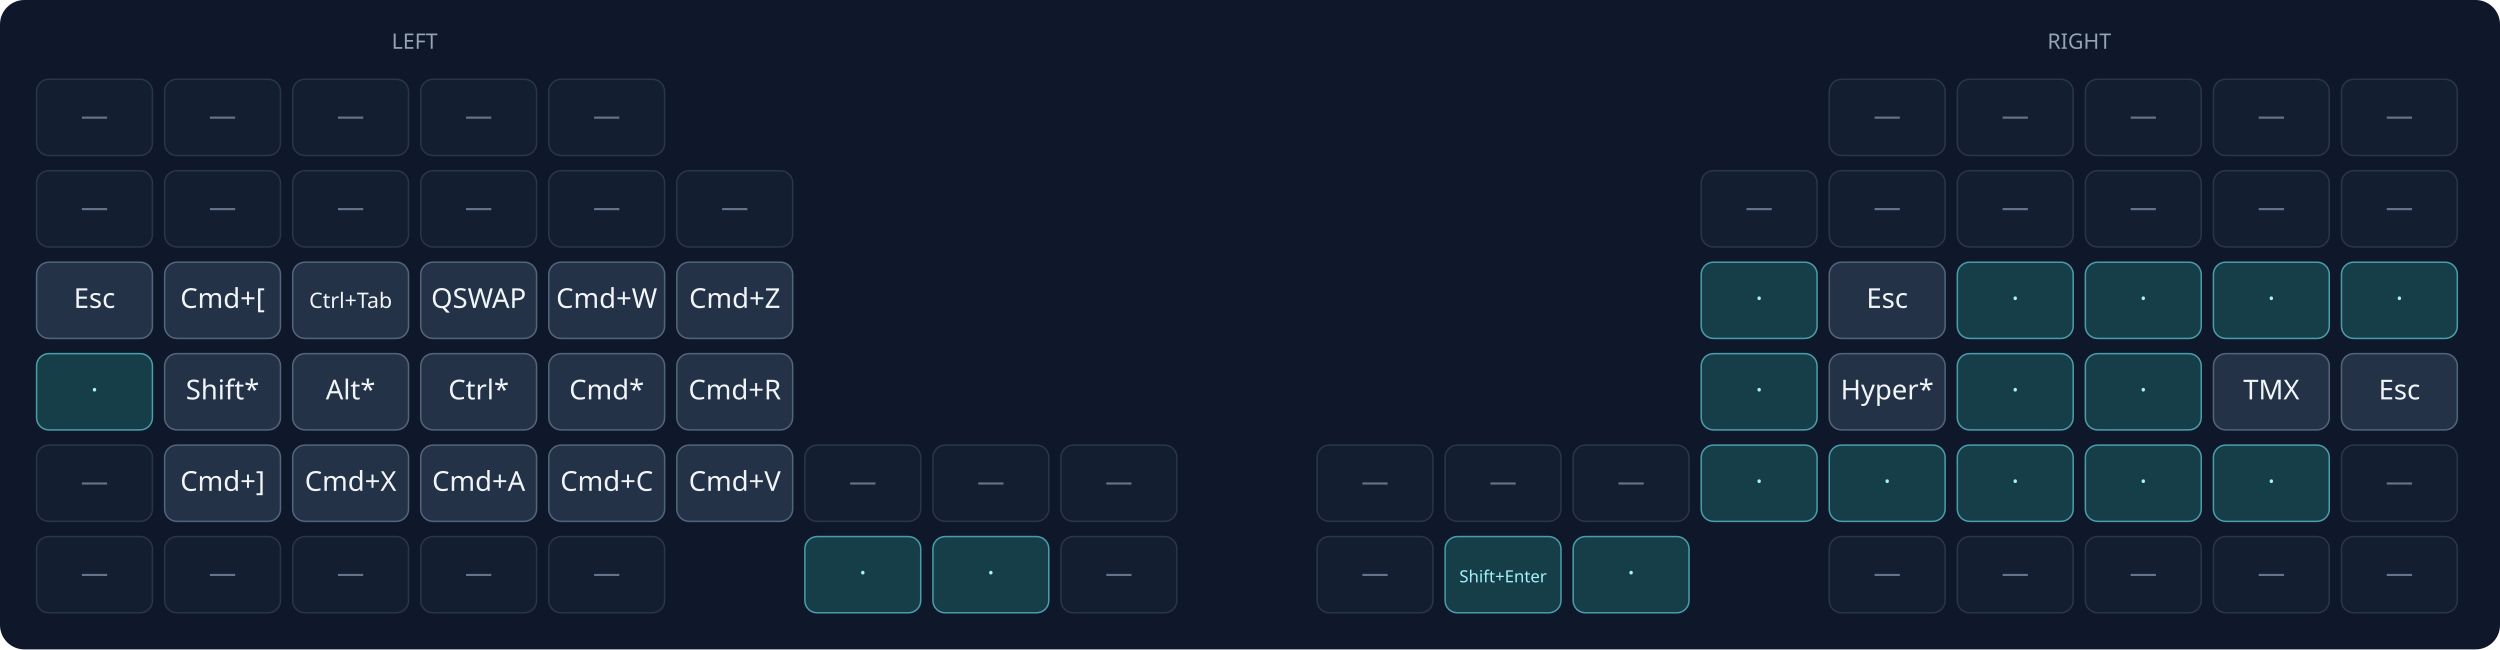
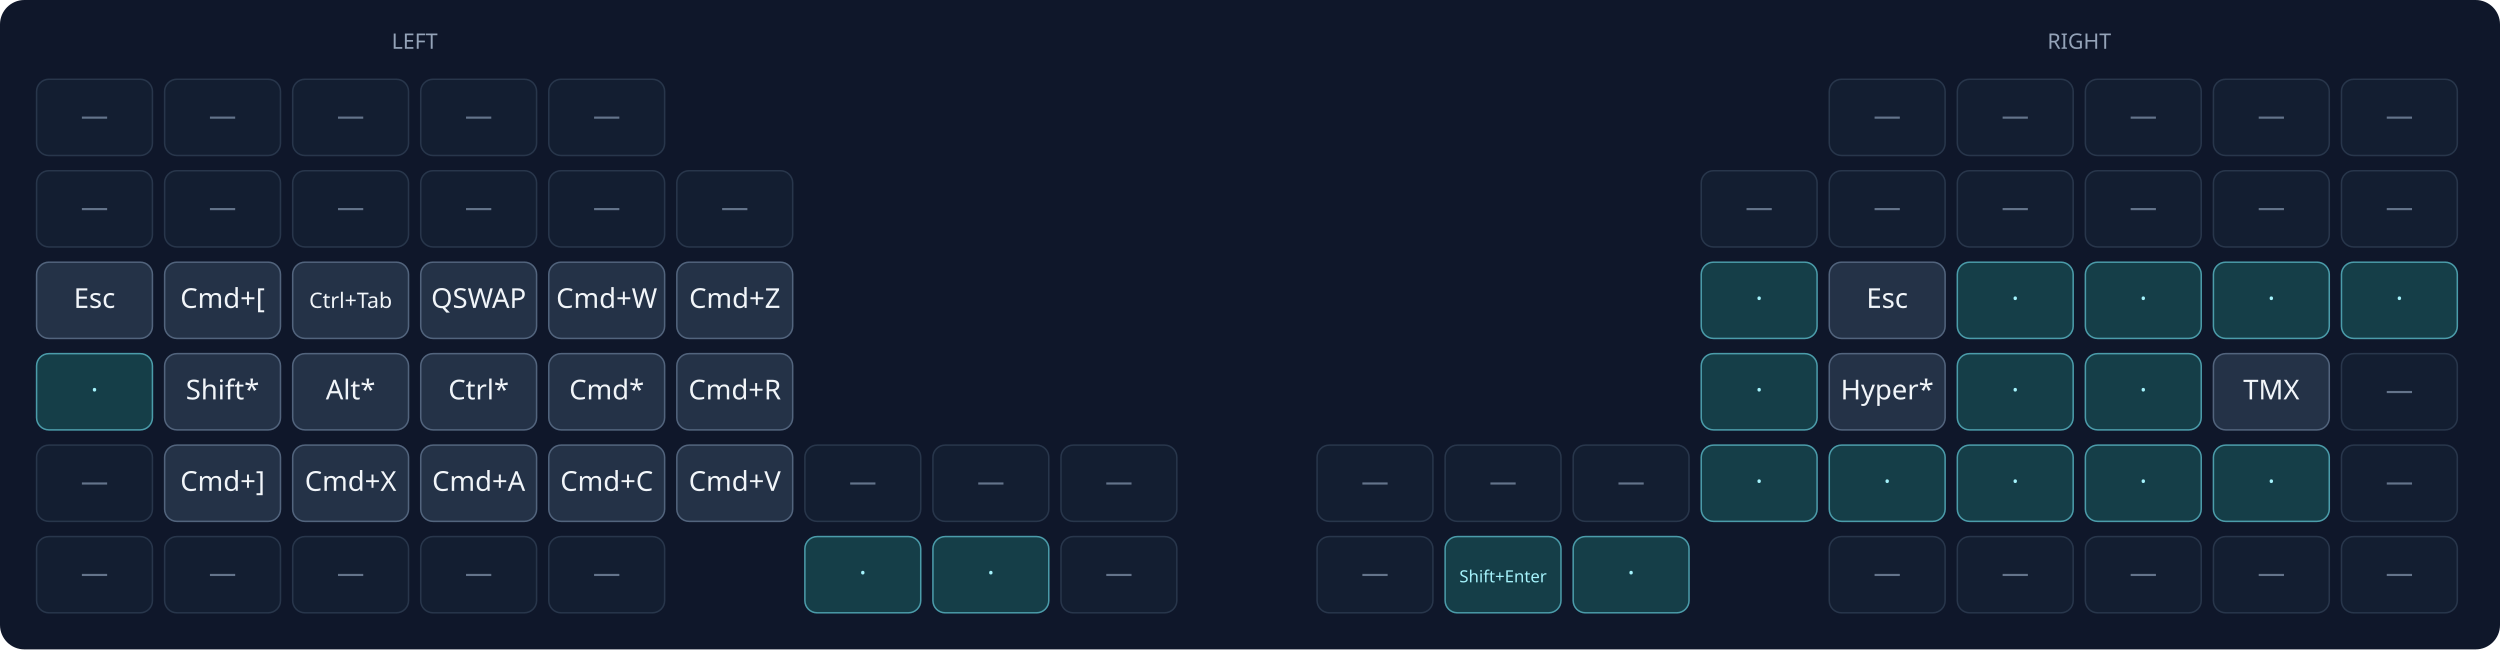
<svg xmlns="http://www.w3.org/2000/svg" width="1640" height="426" viewBox="0 0 1640 426" role="img" aria-labelledby="title desc">
  <rect width="1640" height="426" rx="16" fill="#0f172a" />
  <g font-family="system-ui, sans-serif" text-anchor="middle">
    <text x="272" y="32" fill="#94a3b8" font-size="14">LEFT</text>
    <text x="1364" y="32" fill="#94a3b8" font-size="14">RIGHT</text>
    <g data-position="0" data-binding="&amp;none">
      <rect x="24" y="52" width="76" height="50" rx="8" fill="#131e31" stroke="#28364b" />
      <text x="62" y="82" fill="#64748b" font-size="18">—</text>
    </g>
    <g data-position="1" data-binding="&amp;none">
      <rect x="108" y="52" width="76" height="50" rx="8" fill="#131e31" stroke="#28364b" />
      <text x="146" y="82" fill="#64748b" font-size="18">—</text>
    </g>
    <g data-position="2" data-binding="&amp;none">
      <rect x="192" y="52" width="76" height="50" rx="8" fill="#131e31" stroke="#28364b" />
      <text x="230" y="82" fill="#64748b" font-size="18">—</text>
    </g>
    <g data-position="3" data-binding="&amp;none">
      <rect x="276" y="52" width="76" height="50" rx="8" fill="#131e31" stroke="#28364b" />
      <text x="314" y="82" fill="#64748b" font-size="18">—</text>
    </g>
    <g data-position="4" data-binding="&amp;none">
      <rect x="360" y="52" width="76" height="50" rx="8" fill="#131e31" stroke="#28364b" />
      <text x="398" y="82" fill="#64748b" font-size="18">—</text>
    </g>
    <g data-position="5" data-binding="&amp;none">
      <rect x="1200" y="52" width="76" height="50" rx="8" fill="#131e31" stroke="#28364b" />
      <text x="1238" y="82" fill="#64748b" font-size="18">—</text>
    </g>
    <g data-position="6" data-binding="&amp;none">
      <rect x="1284" y="52" width="76" height="50" rx="8" fill="#131e31" stroke="#28364b" />
      <text x="1322" y="82" fill="#64748b" font-size="18">—</text>
    </g>
    <g data-position="7" data-binding="&amp;none">
      <rect x="1368" y="52" width="76" height="50" rx="8" fill="#131e31" stroke="#28364b" />
      <text x="1406" y="82" fill="#64748b" font-size="18">—</text>
    </g>
    <g data-position="8" data-binding="&amp;none">
      <rect x="1452" y="52" width="76" height="50" rx="8" fill="#131e31" stroke="#28364b" />
      <text x="1490" y="82" fill="#64748b" font-size="18">—</text>
    </g>
    <g data-position="9" data-binding="&amp;none">
      <rect x="1536" y="52" width="76" height="50" rx="8" fill="#131e31" stroke="#28364b" />
      <text x="1574" y="82" fill="#64748b" font-size="18">—</text>
    </g>
    <g data-position="10" data-binding="&amp;none">
      <rect x="24" y="112" width="76" height="50" rx="8" fill="#131e31" stroke="#28364b" />
      <text x="62" y="142" fill="#64748b" font-size="18">—</text>
    </g>
    <g data-position="11" data-binding="&amp;none">
      <rect x="108" y="112" width="76" height="50" rx="8" fill="#131e31" stroke="#28364b" />
      <text x="146" y="142" fill="#64748b" font-size="18">—</text>
    </g>
    <g data-position="12" data-binding="&amp;none">
      <rect x="192" y="112" width="76" height="50" rx="8" fill="#131e31" stroke="#28364b" />
      <text x="230" y="142" fill="#64748b" font-size="18">—</text>
    </g>
    <g data-position="13" data-binding="&amp;none">
      <rect x="276" y="112" width="76" height="50" rx="8" fill="#131e31" stroke="#28364b" />
      <text x="314" y="142" fill="#64748b" font-size="18">—</text>
    </g>
    <g data-position="14" data-binding="&amp;none">
      <rect x="360" y="112" width="76" height="50" rx="8" fill="#131e31" stroke="#28364b" />
      <text x="398" y="142" fill="#64748b" font-size="18">—</text>
    </g>
    <g data-position="15" data-binding="&amp;none">
      <rect x="444" y="112" width="76" height="50" rx="8" fill="#131e31" stroke="#28364b" />
      <text x="482" y="142" fill="#64748b" font-size="18">—</text>
    </g>
    <g data-position="16" data-binding="&amp;none">
      <rect x="1116" y="112" width="76" height="50" rx="8" fill="#131e31" stroke="#28364b" />
      <text x="1154" y="142" fill="#64748b" font-size="18">—</text>
    </g>
    <g data-position="17" data-binding="&amp;none">
      <rect x="1200" y="112" width="76" height="50" rx="8" fill="#131e31" stroke="#28364b" />
      <text x="1238" y="142" fill="#64748b" font-size="18">—</text>
    </g>
    <g data-position="18" data-binding="&amp;none">
      <rect x="1284" y="112" width="76" height="50" rx="8" fill="#131e31" stroke="#28364b" />
      <text x="1322" y="142" fill="#64748b" font-size="18">—</text>
    </g>
    <g data-position="19" data-binding="&amp;none">
      <rect x="1368" y="112" width="76" height="50" rx="8" fill="#131e31" stroke="#28364b" />
      <text x="1406" y="142" fill="#64748b" font-size="18">—</text>
    </g>
    <g data-position="20" data-binding="&amp;none">
      <rect x="1452" y="112" width="76" height="50" rx="8" fill="#131e31" stroke="#28364b" />
      <text x="1490" y="142" fill="#64748b" font-size="18">—</text>
    </g>
    <g data-position="21" data-binding="&amp;none">
      <rect x="1536" y="112" width="76" height="50" rx="8" fill="#131e31" stroke="#28364b" />
      <text x="1574" y="142" fill="#64748b" font-size="18">—</text>
    </g>
    <g data-position="22" data-binding="&amp;kp ESC">
      <rect x="24" y="172" width="76" height="50" rx="8" fill="#243247" stroke="#52647d" />
      <text x="62" y="202" fill="#f1f5f9" font-size="18">Esc</text>
    </g>
    <g data-position="23" data-binding="&amp;kp LG(LBKT)">
      <rect x="108" y="172" width="76" height="50" rx="8" fill="#243247" stroke="#52647d" />
      <text x="146" y="202" fill="#f1f5f9" font-size="18">Cmd+[</text>
    </g>
    <g data-position="24" data-binding="&amp;kp LC(TAB)">
      <rect x="192" y="172" width="76" height="50" rx="8" fill="#243247" stroke="#52647d" />
      <text x="230" y="202" fill="#f1f5f9" font-size="14">Ctrl+Tab</text>
    </g>
    <g data-position="25" data-binding="&amp;quick_swap">
      <rect x="276" y="172" width="76" height="50" rx="8" fill="#243247" stroke="#52647d" />
      <text x="314" y="202" fill="#f1f5f9" font-size="18">QSWAP</text>
    </g>
    <g data-position="26" data-binding="&amp;kp LG(W)">
      <rect x="360" y="172" width="76" height="50" rx="8" fill="#243247" stroke="#52647d" />
      <text x="398" y="202" fill="#f1f5f9" font-size="18">Cmd+W</text>
    </g>
    <g data-position="27" data-binding="&amp;kp LG(Z)">
      <rect x="444" y="172" width="76" height="50" rx="8" fill="#243247" stroke="#52647d" />
      <text x="482" y="202" fill="#f1f5f9" font-size="18">Cmd+Z</text>
    </g>
    <g data-position="28" data-binding="&amp;trans">
      <rect x="1116" y="172" width="76" height="50" rx="8" fill="#153e48" stroke="#4b9caa" />
      <text x="1154" y="202" fill="#a5f3fc" font-size="18">·</text>
    </g>
    <g data-position="29" data-binding="&amp;kp ESC">
      <rect x="1200" y="172" width="76" height="50" rx="8" fill="#243247" stroke="#52647d" />
      <text x="1238" y="202" fill="#f1f5f9" font-size="18">Esc</text>
    </g>
    <g data-position="30" data-binding="&amp;trans">
      <rect x="1284" y="172" width="76" height="50" rx="8" fill="#153e48" stroke="#4b9caa" />
      <text x="1322" y="202" fill="#a5f3fc" font-size="18">·</text>
    </g>
    <g data-position="31" data-binding="&amp;trans">
      <rect x="1368" y="172" width="76" height="50" rx="8" fill="#153e48" stroke="#4b9caa" />
      <text x="1406" y="202" fill="#a5f3fc" font-size="18">·</text>
    </g>
    <g data-position="32" data-binding="&amp;trans">
      <rect x="1452" y="172" width="76" height="50" rx="8" fill="#153e48" stroke="#4b9caa" />
      <text x="1490" y="202" fill="#a5f3fc" font-size="18">·</text>
    </g>
    <g data-position="33" data-binding="&amp;trans">
      <rect x="1536" y="172" width="76" height="50" rx="8" fill="#153e48" stroke="#4b9caa" />
      <text x="1574" y="202" fill="#a5f3fc" font-size="18">·</text>
    </g>
    <g data-position="34" data-binding="&amp;trans">
      <rect x="24" y="232" width="76" height="50" rx="8" fill="#153e48" stroke="#4b9caa" />
      <text x="62" y="262" fill="#a5f3fc" font-size="18">·</text>
    </g>
    <g data-position="35" data-binding="&amp;hm LSHFT LSHFT">
      <rect x="108" y="232" width="76" height="50" rx="8" fill="#243247" stroke="#52647d" />
      <text x="146" y="262" fill="#f1f5f9" font-size="18">Shift*</text>
    </g>
    <g data-position="36" data-binding="&amp;hm LALT LALT">
      <rect x="192" y="232" width="76" height="50" rx="8" fill="#243247" stroke="#52647d" />
      <text x="230" y="262" fill="#f1f5f9" font-size="18">Alt*</text>
    </g>
    <g data-position="37" data-binding="&amp;hm LCTRL LCTRL">
      <rect x="276" y="232" width="76" height="50" rx="8" fill="#243247" stroke="#52647d" />
      <text x="314" y="262" fill="#f1f5f9" font-size="18">Ctrl*</text>
    </g>
    <g data-position="38" data-binding="&amp;hm LGUI LGUI">
      <rect x="360" y="232" width="76" height="50" rx="8" fill="#243247" stroke="#52647d" />
      <text x="398" y="262" fill="#f1f5f9" font-size="18">Cmd*</text>
    </g>
    <g data-position="39" data-binding="&amp;kp LG(R)">
      <rect x="444" y="232" width="76" height="50" rx="8" fill="#243247" stroke="#52647d" />
      <text x="482" y="262" fill="#f1f5f9" font-size="18">Cmd+R</text>
    </g>
    <g data-position="40" data-binding="&amp;trans">
      <rect x="1116" y="232" width="76" height="50" rx="8" fill="#153e48" stroke="#4b9caa" />
      <text x="1154" y="262" fill="#a5f3fc" font-size="18">·</text>
    </g>
    <g data-position="41" data-binding="&amp;hm HYPER_MOD HYPER_MOD">
      <rect x="1200" y="232" width="76" height="50" rx="8" fill="#243247" stroke="#52647d" />
      <text x="1238" y="262" fill="#f1f5f9" font-size="18">Hyper*</text>
    </g>
    <g data-position="42" data-binding="&amp;trans">
      <rect x="1284" y="232" width="76" height="50" rx="8" fill="#153e48" stroke="#4b9caa" />
      <text x="1322" y="262" fill="#a5f3fc" font-size="18">·</text>
    </g>
    <g data-position="43" data-binding="&amp;trans">
      <rect x="1368" y="232" width="76" height="50" rx="8" fill="#153e48" stroke="#4b9caa" />
      <text x="1406" y="262" fill="#a5f3fc" font-size="18">·</text>
    </g>
    <g data-position="44" data-binding="&amp;tmx">
      <rect x="1452" y="232" width="76" height="50" rx="8" fill="#243247" stroke="#52647d" />
      <text x="1490" y="262" fill="#f1f5f9" font-size="18">TMX</text>
    </g>
-     <g data-position="45" data-binding="&amp;kp ESC">
-       <rect x="1536" y="232" width="76" height="50" rx="8" fill="#243247" stroke="#52647d" />
-       <text x="1574" y="262" fill="#f1f5f9" font-size="18">Esc</text>
+     <g data-position="45" data-binding="&amp;none">
+       <rect x="1536" y="232" width="76" height="50" rx="8" fill="#131e31" stroke="#28364b" />
+       <text x="1574" y="262" fill="#64748b" font-size="18">—</text>
    </g>
    <g data-position="46" data-binding="&amp;none">
      <rect x="24" y="292" width="76" height="50" rx="8" fill="#131e31" stroke="#28364b" />
      <text x="62" y="322" fill="#64748b" font-size="18">—</text>
    </g>
    <g data-position="47" data-binding="&amp;kp LG(RBKT)">
      <rect x="108" y="292" width="76" height="50" rx="8" fill="#243247" stroke="#52647d" />
      <text x="146" y="322" fill="#f1f5f9" font-size="18">Cmd+]</text>
    </g>
    <g data-position="48" data-binding="&amp;kp LG(X)">
      <rect x="192" y="292" width="76" height="50" rx="8" fill="#243247" stroke="#52647d" />
      <text x="230" y="322" fill="#f1f5f9" font-size="18">Cmd+X</text>
    </g>
    <g data-position="49" data-binding="&amp;kp LG(A)">
      <rect x="276" y="292" width="76" height="50" rx="8" fill="#243247" stroke="#52647d" />
      <text x="314" y="322" fill="#f1f5f9" font-size="18">Cmd+A</text>
    </g>
    <g data-position="50" data-binding="&amp;kp LG(C)">
      <rect x="360" y="292" width="76" height="50" rx="8" fill="#243247" stroke="#52647d" />
      <text x="398" y="322" fill="#f1f5f9" font-size="18">Cmd+C</text>
    </g>
    <g data-position="51" data-binding="&amp;kp LG(V)">
      <rect x="444" y="292" width="76" height="50" rx="8" fill="#243247" stroke="#52647d" />
      <text x="482" y="322" fill="#f1f5f9" font-size="18">Cmd+V</text>
    </g>
    <g data-position="52" data-binding="&amp;none">
      <rect x="528" y="292" width="76" height="50" rx="8" fill="#131e31" stroke="#28364b" />
      <text x="566" y="322" fill="#64748b" font-size="18">—</text>
    </g>
    <g data-position="53" data-binding="&amp;none">
      <rect x="612" y="292" width="76" height="50" rx="8" fill="#131e31" stroke="#28364b" />
      <text x="650" y="322" fill="#64748b" font-size="18">—</text>
    </g>
    <g data-position="54" data-binding="&amp;none">
      <rect x="696" y="292" width="76" height="50" rx="8" fill="#131e31" stroke="#28364b" />
      <text x="734" y="322" fill="#64748b" font-size="18">—</text>
    </g>
    <g data-position="55" data-binding="&amp;none">
      <rect x="864" y="292" width="76" height="50" rx="8" fill="#131e31" stroke="#28364b" />
      <text x="902" y="322" fill="#64748b" font-size="18">—</text>
    </g>
    <g data-position="56" data-binding="&amp;none">
      <rect x="948" y="292" width="76" height="50" rx="8" fill="#131e31" stroke="#28364b" />
      <text x="986" y="322" fill="#64748b" font-size="18">—</text>
    </g>
    <g data-position="57" data-binding="&amp;none">
      <rect x="1032" y="292" width="76" height="50" rx="8" fill="#131e31" stroke="#28364b" />
      <text x="1070" y="322" fill="#64748b" font-size="18">—</text>
    </g>
    <g data-position="58" data-binding="&amp;trans">
      <rect x="1116" y="292" width="76" height="50" rx="8" fill="#153e48" stroke="#4b9caa" />
      <text x="1154" y="322" fill="#a5f3fc" font-size="18">·</text>
    </g>
    <g data-position="59" data-binding="&amp;trans">
      <rect x="1200" y="292" width="76" height="50" rx="8" fill="#153e48" stroke="#4b9caa" />
      <text x="1238" y="322" fill="#a5f3fc" font-size="18">·</text>
    </g>
    <g data-position="60" data-binding="&amp;trans">
      <rect x="1284" y="292" width="76" height="50" rx="8" fill="#153e48" stroke="#4b9caa" />
      <text x="1322" y="322" fill="#a5f3fc" font-size="18">·</text>
    </g>
    <g data-position="61" data-binding="&amp;trans">
      <rect x="1368" y="292" width="76" height="50" rx="8" fill="#153e48" stroke="#4b9caa" />
      <text x="1406" y="322" fill="#a5f3fc" font-size="18">·</text>
    </g>
    <g data-position="62" data-binding="&amp;trans">
      <rect x="1452" y="292" width="76" height="50" rx="8" fill="#153e48" stroke="#4b9caa" />
      <text x="1490" y="322" fill="#a5f3fc" font-size="18">·</text>
    </g>
    <g data-position="63" data-binding="&amp;none">
      <rect x="1536" y="292" width="76" height="50" rx="8" fill="#131e31" stroke="#28364b" />
      <text x="1574" y="322" fill="#64748b" font-size="18">—</text>
    </g>
    <g data-position="64" data-binding="&amp;none">
      <rect x="24" y="352" width="76" height="50" rx="8" fill="#131e31" stroke="#28364b" />
      <text x="62" y="382" fill="#64748b" font-size="18">—</text>
    </g>
    <g data-position="65" data-binding="&amp;none">
      <rect x="108" y="352" width="76" height="50" rx="8" fill="#131e31" stroke="#28364b" />
      <text x="146" y="382" fill="#64748b" font-size="18">—</text>
    </g>
    <g data-position="66" data-binding="&amp;none">
      <rect x="192" y="352" width="76" height="50" rx="8" fill="#131e31" stroke="#28364b" />
      <text x="230" y="382" fill="#64748b" font-size="18">—</text>
    </g>
    <g data-position="67" data-binding="&amp;none">
      <rect x="276" y="352" width="76" height="50" rx="8" fill="#131e31" stroke="#28364b" />
      <text x="314" y="382" fill="#64748b" font-size="18">—</text>
    </g>
    <g data-position="68" data-binding="&amp;none">
      <rect x="360" y="352" width="76" height="50" rx="8" fill="#131e31" stroke="#28364b" />
      <text x="398" y="382" fill="#64748b" font-size="18">—</text>
    </g>
    <g data-position="69" data-binding="&amp;trans">
      <rect x="528" y="352" width="76" height="50" rx="8" fill="#153e48" stroke="#4b9caa" />
      <text x="566" y="382" fill="#a5f3fc" font-size="18">·</text>
    </g>
    <g data-position="70" data-binding="&amp;trans">
      <rect x="612" y="352" width="76" height="50" rx="8" fill="#153e48" stroke="#4b9caa" />
      <text x="650" y="382" fill="#a5f3fc" font-size="18">·</text>
    </g>
    <g data-position="71" data-binding="&amp;none">
      <rect x="696" y="352" width="76" height="50" rx="8" fill="#131e31" stroke="#28364b" />
      <text x="734" y="382" fill="#64748b" font-size="18">—</text>
    </g>
    <g data-position="72" data-binding="&amp;none">
      <rect x="864" y="352" width="76" height="50" rx="8" fill="#131e31" stroke="#28364b" />
      <text x="902" y="382" fill="#64748b" font-size="18">—</text>
    </g>
    <g data-position="73" data-binding="&amp;kp LS(RET)">
      <rect x="948" y="352" width="76" height="50" rx="8" fill="#153e48" stroke="#4b9caa" />
      <text x="986" y="382" fill="#a5f3fc" font-size="11">Shift+Enter</text>
    </g>
    <g data-position="74" data-binding="&amp;trans">
      <rect x="1032" y="352" width="76" height="50" rx="8" fill="#153e48" stroke="#4b9caa" />
      <text x="1070" y="382" fill="#a5f3fc" font-size="18">·</text>
    </g>
    <g data-position="75" data-binding="&amp;none">
      <rect x="1200" y="352" width="76" height="50" rx="8" fill="#131e31" stroke="#28364b" />
      <text x="1238" y="382" fill="#64748b" font-size="18">—</text>
    </g>
    <g data-position="76" data-binding="&amp;none">
      <rect x="1284" y="352" width="76" height="50" rx="8" fill="#131e31" stroke="#28364b" />
      <text x="1322" y="382" fill="#64748b" font-size="18">—</text>
    </g>
    <g data-position="77" data-binding="&amp;none">
      <rect x="1368" y="352" width="76" height="50" rx="8" fill="#131e31" stroke="#28364b" />
      <text x="1406" y="382" fill="#64748b" font-size="18">—</text>
    </g>
    <g data-position="78" data-binding="&amp;none">
      <rect x="1452" y="352" width="76" height="50" rx="8" fill="#131e31" stroke="#28364b" />
      <text x="1490" y="382" fill="#64748b" font-size="18">—</text>
    </g>
    <g data-position="79" data-binding="&amp;none">
      <rect x="1536" y="352" width="76" height="50" rx="8" fill="#131e31" stroke="#28364b" />
      <text x="1574" y="382" fill="#64748b" font-size="18">—</text>
    </g>
  </g>
</svg>
